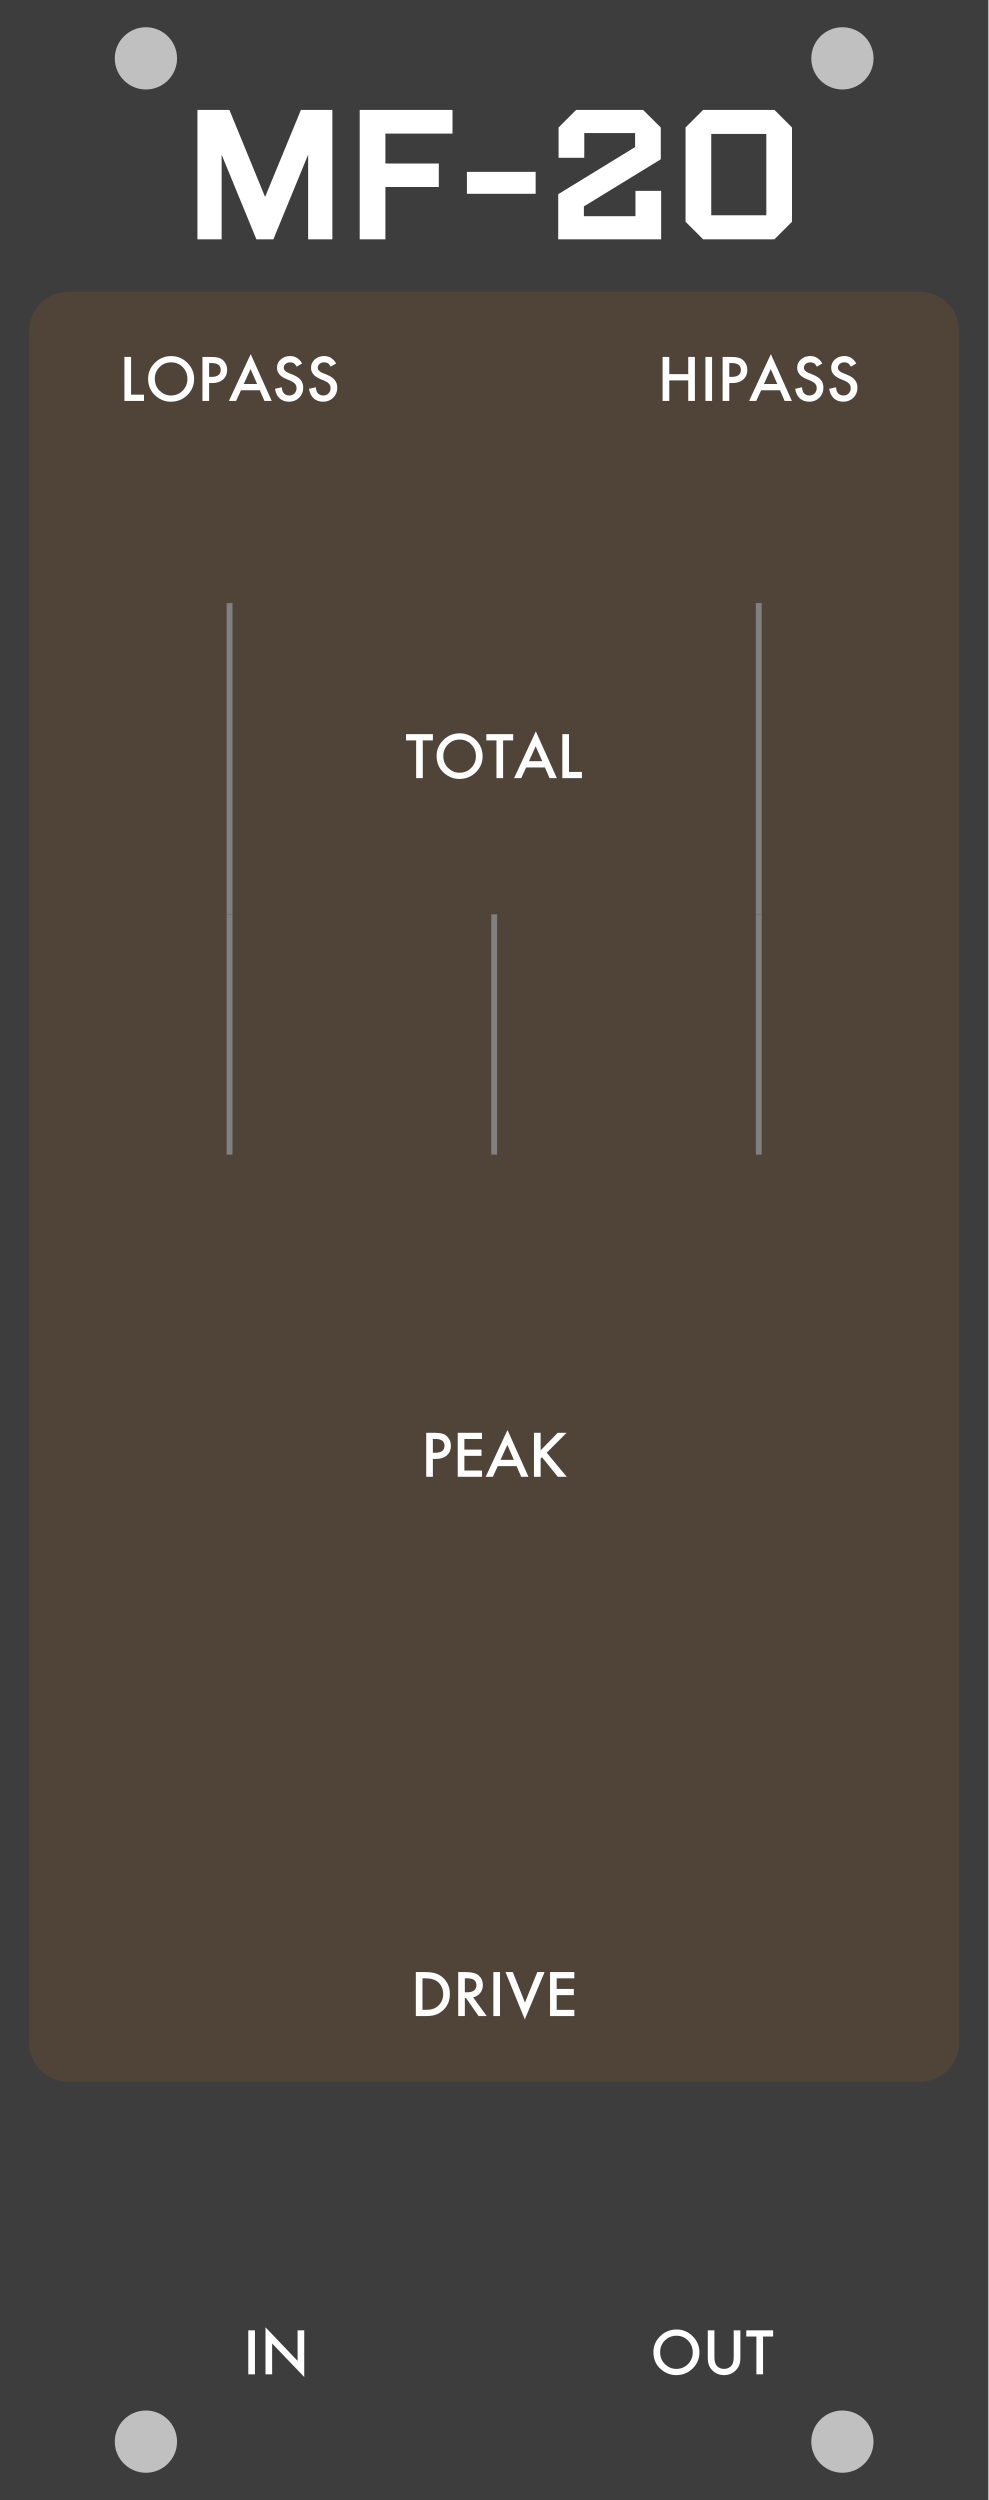
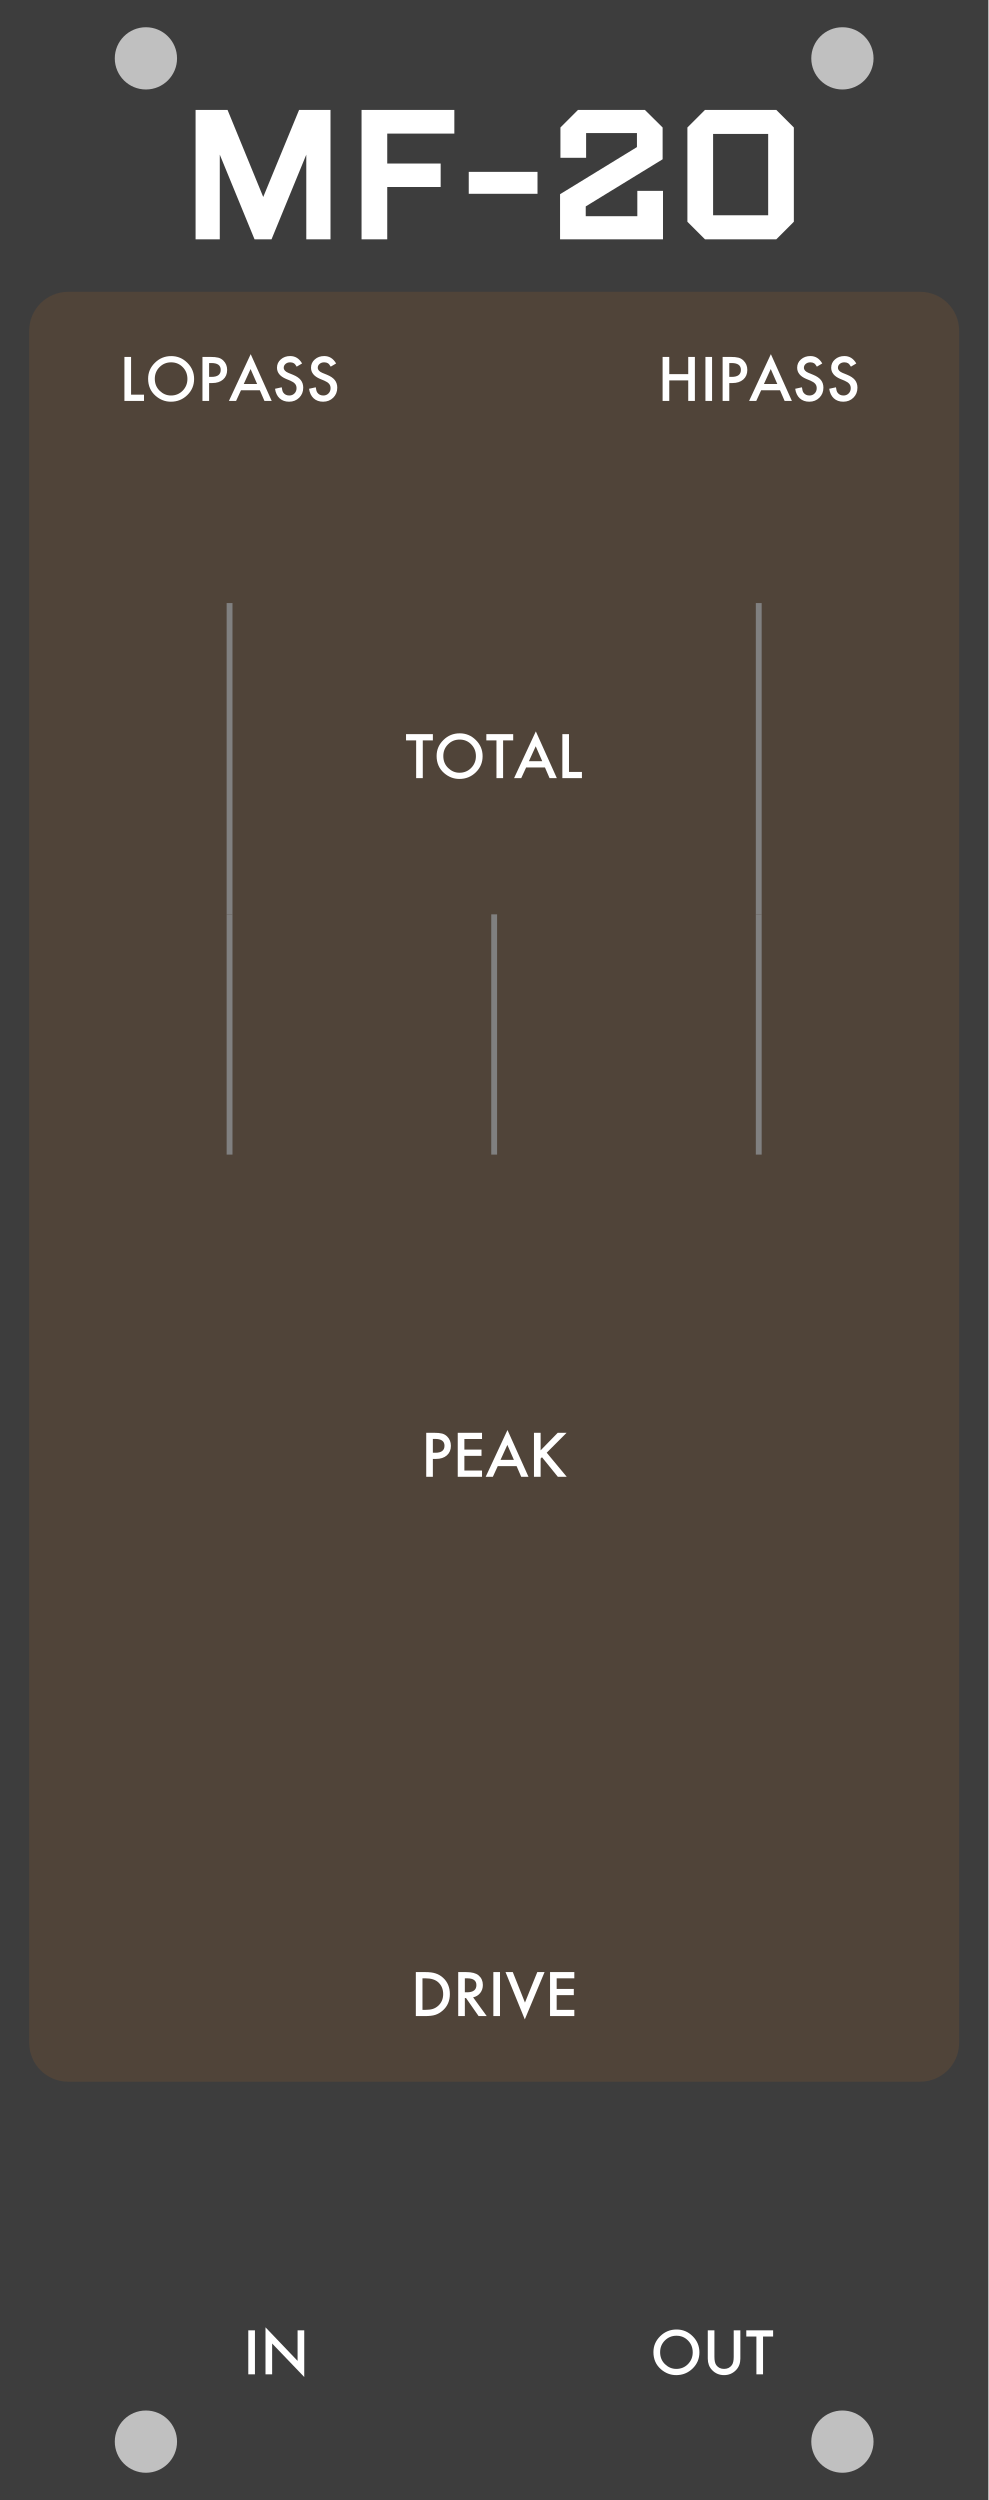
<svg xmlns="http://www.w3.org/2000/svg" version="1.1" width="50.8mm" height="128.5mm" viewBox="0 0 50.8 128.5">
  <g id="panel">
    <rect x="0" y="0" width="50.8" height="128.5" fill="#3d3d3d" />
    <rect class="zone" x="1.50" y="15.00" width="47.80" height="92.00" rx="2.00" fill="#8a5a2c" fill-opacity="0.25" />
    <circle cx="7.5" cy="3.0" r="1.6" fill="#c0c0c0" />
    <circle cx="43.3" cy="3.0" r="1.6" fill="#c0c0c0" />
    <circle cx="7.5" cy="125.5" r="1.6" fill="#c0c0c0" />
    <circle cx="43.3" cy="125.5" r="1.6" fill="#c0c0c0" />
    <rect x="11.65" y="30.997" width="0.3" height="16.0" fill="#808080" />
    <rect x="38.85" y="30.997" width="0.3" height="16.0" fill="#808080" />
    <rect x="11.65" y="46.997" width="0.3" height="12.35" fill="#808080" />
    <rect x="25.25" y="46.997" width="0.3" height="12.35" fill="#808080" />
    <rect x="38.85" y="46.997" width="0.3" height="12.35" fill="#808080" />
-     <path fill="#ffffff" d="M10.148 12.3H11.392V7.949L13.178 12.3H14.052L15.838 7.949V12.3H17.083V5.65H15.468L13.625 10.125L11.791 5.65H10.148Z M18.489 12.3H19.809V9.612H22.555V8.405H19.809V6.866H23.258V5.65H18.489Z M23.999 9.963H27.533V8.833H23.999Z M28.692 12.3H33.983V9.811H32.663V11.113H30.012V10.609L33.964 8.187V6.553L33.052 5.65H29.613L28.711 6.553V8.111H30.031V6.838H32.644V7.56L28.692 9.982Z M36.14 12.3H39.807L40.709 11.398V6.553L39.807 5.65H36.14L35.237 6.553V11.398ZM36.558 11.065V6.885H39.389V11.065Z" />
+     <path fill="#ffffff" d="M10.053 12.3H11.297V7.949L13.083 12.3H13.957L15.743 7.949V12.3H16.988V5.65H15.373L13.53 10.125L11.696 5.65H10.053Z M18.584 12.3H19.904V9.612H22.65V8.405H19.904V6.866H23.353V5.65H18.584Z M24.094 9.963H27.628V8.833H24.094Z M28.787 12.3H34.078V9.811H32.758V11.113H30.107V10.609L34.059 8.187V6.553L33.147 5.65H29.708L28.806 6.553V8.111H30.126V6.838H32.739V7.56L28.787 9.982Z M36.235 12.3H39.902L40.804 11.398V6.553L39.902 5.65H36.235L35.332 6.553V11.398ZM36.653 11.065V6.885H39.484V11.065Z" />
    <path fill="#ffffff" d="M6.737 18.345V20.286H7.402V20.607H6.395V18.345Z M7.613 19.466Q7.613 18.988 7.963 18.646Q8.311 18.303 8.801 18.303Q9.284 18.303 9.63 18.649Q9.977 18.994 9.977 19.479Q9.977 19.967 9.628 20.307Q9.278 20.648 8.783 20.648Q8.345 20.648 7.997 20.345Q7.613 20.009 7.613 19.466ZM7.957 19.47Q7.957 19.845 8.209 20.087Q8.459 20.329 8.788 20.329Q9.144 20.329 9.388 20.083Q9.633 19.834 9.633 19.476Q9.633 19.114 9.391 18.87Q9.151 18.624 8.796 18.624Q8.443 18.624 8.2 18.87Q7.957 19.113 7.957 19.47Z M10.748 19.689V20.607H10.406V18.345H10.793Q11.077 18.345 11.222 18.385Q11.369 18.424 11.48 18.534Q11.675 18.725 11.675 19.015Q11.675 19.325 11.467 19.507Q11.259 19.689 10.906 19.689ZM10.748 19.372H10.875Q11.345 19.372 11.345 19.01Q11.345 18.66 10.86 18.66H10.748Z M13.355 20.058H12.387L12.135 20.607H11.767L12.886 18.203L13.966 20.607H13.592ZM13.216 19.737 12.88 18.968 12.529 19.737Z M15.527 18.682 15.25 18.846Q15.173 18.711 15.102 18.67Q15.029 18.624 14.914 18.624Q14.771 18.624 14.678 18.704Q14.584 18.783 14.584 18.903Q14.584 19.069 14.83 19.17L15.056 19.262Q15.331 19.374 15.458 19.534Q15.586 19.694 15.586 19.927Q15.586 20.239 15.378 20.443Q15.168 20.648 14.858 20.648Q14.563 20.648 14.372 20.474Q14.183 20.299 14.136 19.983L14.481 19.907Q14.505 20.106 14.563 20.182Q14.669 20.329 14.871 20.329Q15.031 20.329 15.136 20.222Q15.242 20.115 15.242 19.951Q15.242 19.885 15.223 19.83Q15.205 19.775 15.166 19.729Q15.127 19.683 15.066 19.642Q15.004 19.602 14.919 19.565L14.701 19.475Q14.237 19.278 14.237 18.9Q14.237 18.646 14.432 18.474Q14.626 18.301 14.916 18.301Q15.308 18.301 15.527 18.682Z M17.276 18.682 16.999 18.846Q16.922 18.711 16.852 18.67Q16.778 18.624 16.663 18.624Q16.52 18.624 16.427 18.704Q16.333 18.783 16.333 18.903Q16.333 19.069 16.579 19.17L16.805 19.262Q17.08 19.374 17.207 19.534Q17.335 19.694 17.335 19.927Q17.335 20.239 17.127 20.443Q16.917 20.648 16.607 20.648Q16.312 20.648 16.121 20.474Q15.932 20.299 15.885 19.983L16.23 19.907Q16.254 20.106 16.312 20.182Q16.418 20.329 16.62 20.329Q16.78 20.329 16.885 20.222Q16.991 20.115 16.991 19.951Q16.991 19.885 16.972 19.83Q16.954 19.775 16.915 19.729Q16.876 19.683 16.815 19.642Q16.753 19.602 16.668 19.565L16.45 19.475Q15.986 19.278 15.986 18.9Q15.986 18.646 16.181 18.474Q16.375 18.301 16.665 18.301Q17.057 18.301 17.276 18.682Z" />
    <path fill="#ffffff" d="M34.4 19.23H35.375V18.345H35.717V20.607H35.375V19.551H34.4V20.607H34.058V18.345H34.4Z M36.6 18.345V20.607H36.259V18.345Z M37.485 19.689V20.607H37.143V18.345H37.53Q37.814 18.345 37.959 18.385Q38.106 18.424 38.217 18.534Q38.412 18.725 38.412 19.015Q38.412 19.325 38.204 19.507Q37.996 19.689 37.643 19.689ZM37.485 19.372H37.612Q38.082 19.372 38.082 19.01Q38.082 18.66 37.597 18.66H37.485Z M40.092 20.058H39.124L38.872 20.607H38.504L39.623 18.203L40.703 20.607H40.329ZM39.953 19.737 39.617 18.968 39.266 19.737Z M42.264 18.682 41.988 18.846Q41.91 18.711 41.84 18.67Q41.766 18.624 41.651 18.624Q41.509 18.624 41.415 18.704Q41.321 18.783 41.321 18.903Q41.321 19.069 41.567 19.17L41.793 19.262Q42.068 19.374 42.196 19.534Q42.323 19.694 42.323 19.927Q42.323 20.239 42.115 20.443Q41.906 20.648 41.595 20.648Q41.301 20.648 41.109 20.474Q40.92 20.299 40.873 19.983L41.219 19.907Q41.242 20.106 41.301 20.182Q41.406 20.329 41.608 20.329Q41.768 20.329 41.873 20.222Q41.979 20.115 41.979 19.951Q41.979 19.885 41.96 19.83Q41.942 19.775 41.903 19.729Q41.865 19.683 41.803 19.642Q41.741 19.602 41.656 19.565L41.438 19.475Q40.974 19.278 40.974 18.9Q40.974 18.646 41.169 18.474Q41.364 18.301 41.654 18.301Q42.045 18.301 42.264 18.682Z M44.013 18.682 43.737 18.846Q43.659 18.711 43.589 18.67Q43.515 18.624 43.4 18.624Q43.258 18.624 43.164 18.704Q43.07 18.783 43.07 18.903Q43.07 19.069 43.316 19.17L43.542 19.262Q43.817 19.374 43.945 19.534Q44.072 19.694 44.072 19.927Q44.072 20.239 43.864 20.443Q43.655 20.648 43.344 20.648Q43.05 20.648 42.858 20.474Q42.669 20.299 42.622 19.983L42.968 19.907Q42.991 20.106 43.05 20.182Q43.155 20.329 43.357 20.329Q43.517 20.329 43.622 20.222Q43.728 20.115 43.728 19.951Q43.728 19.885 43.709 19.83Q43.691 19.775 43.652 19.729Q43.614 19.683 43.552 19.642Q43.49 19.602 43.406 19.565L43.187 19.475Q42.723 19.278 42.723 18.9Q42.723 18.646 42.918 18.474Q43.113 18.301 43.403 18.301Q43.794 18.301 44.013 18.682Z" />
    <path fill="#ffffff" d="M21.731 38.056V39.997H21.39V38.056H20.87V37.735H22.25V38.056Z M22.442 38.856Q22.442 38.378 22.792 38.036Q23.14 37.693 23.63 37.693Q24.113 37.693 24.459 38.039Q24.806 38.384 24.806 38.869Q24.806 39.357 24.457 39.697Q24.107 40.038 23.612 40.038Q23.174 40.038 22.826 39.735Q22.442 39.399 22.442 38.856ZM22.786 38.86Q22.786 39.235 23.038 39.477Q23.288 39.719 23.617 39.719Q23.973 39.719 24.217 39.473Q24.462 39.224 24.462 38.866Q24.462 38.504 24.22 38.26Q23.98 38.014 23.625 38.014Q23.272 38.014 23.029 38.26Q22.786 38.503 22.786 38.86Z M25.859 38.056V39.997H25.518V38.056H24.998V37.735H26.378V38.056Z M28.011 39.448H27.043L26.791 39.997H26.423L27.542 37.593L28.622 39.997H28.248ZM27.872 39.127 27.536 38.358 27.185 39.127Z M29.246 37.735V39.676H29.911V39.997H28.905V37.735Z" />
    <path fill="#ffffff" d="M22.249 74.989V75.907H21.908V73.645H22.295Q22.579 73.645 22.724 73.685Q22.87 73.724 22.982 73.834Q23.176 74.025 23.176 74.315Q23.176 74.625 22.968 74.807Q22.76 74.989 22.407 74.989ZM22.249 74.672H22.377Q22.847 74.672 22.847 74.31Q22.847 73.96 22.362 73.96H22.249Z M24.776 73.966H23.869V74.51H24.75V74.83H23.869V75.586H24.776V75.907H23.528V73.645H24.776Z M26.553 75.358H25.585L25.333 75.907H24.965L26.084 73.503L27.164 75.907H26.79ZM26.414 75.037 26.078 74.268 25.727 75.037Z M27.788 74.548 28.668 73.645H29.124L28.101 74.669L29.129 75.907H28.672L27.858 74.901L27.788 74.971V75.907H27.446V73.645H27.788Z" />
    <path fill="#ffffff" d="M21.374 103.627V101.365H21.848Q22.19 101.365 22.388 101.433Q22.6 101.499 22.773 101.657Q23.123 101.976 23.123 102.496Q23.123 103.018 22.758 103.34Q22.575 103.501 22.374 103.564Q22.187 103.627 21.843 103.627ZM21.715 103.306H21.869Q22.099 103.306 22.251 103.258Q22.404 103.207 22.527 103.095Q22.779 102.865 22.779 102.496Q22.779 102.124 22.53 101.893Q22.306 101.686 21.869 101.686H21.715Z M24.318 102.663 25.018 103.627H24.601L23.955 102.701H23.893V103.627H23.552V101.365H23.952Q24.4 101.365 24.599 101.534Q24.819 101.721 24.819 102.029Q24.819 102.269 24.681 102.442Q24.544 102.615 24.318 102.663ZM23.893 102.404H24.002Q24.487 102.404 24.487 102.033Q24.487 101.686 24.015 101.686H23.893Z M25.7 101.365V103.627H25.358V101.365Z M26.357 101.365 26.983 102.933 27.617 101.365H27.991L26.975 103.797L25.984 101.365Z M29.52 101.686H28.613V102.23H29.494V102.55H28.613V103.306H29.52V103.627H28.272V101.365H29.52Z" />
    <path fill="#ffffff" d="M13.104 119.778V122.04H12.762V119.778Z M13.647 122.04V119.624L15.296 121.35V119.778H15.638V122.178L13.988 120.457V122.04Z" />
    <path fill="#ffffff" d="M33.586 120.899Q33.586 120.421 33.936 120.079Q34.285 119.736 34.774 119.736Q35.257 119.736 35.603 120.082Q35.95 120.427 35.95 120.912Q35.95 121.4 35.602 121.74Q35.252 122.081 34.756 122.081Q34.319 122.081 33.97 121.778Q33.586 121.442 33.586 120.899ZM33.93 120.903Q33.93 121.278 34.182 121.52Q34.433 121.762 34.761 121.762Q35.117 121.762 35.361 121.516Q35.606 121.267 35.606 120.909Q35.606 120.547 35.364 120.303Q35.124 120.057 34.77 120.057Q34.417 120.057 34.173 120.303Q33.93 120.546 33.93 120.903Z M36.721 119.778V121.141Q36.721 121.432 36.816 121.567Q36.958 121.762 37.216 121.762Q37.475 121.762 37.617 121.567Q37.713 121.436 37.713 121.141V119.778H38.054V121.234Q38.054 121.592 37.831 121.823Q37.581 122.081 37.216 122.081Q36.851 122.081 36.602 121.823Q36.38 121.592 36.38 121.234V119.778Z M39.22 120.099V122.04H38.879V120.099H38.359V119.778H39.738V120.099Z" />
  </g>
  <g id="components" style="display:none">
    <circle id="CUTOFF_PARAM#RoundBigBlackKnob" cx="11.8" cy="30.997" r="2" fill="#ff0000" />
    <circle id="HP_CUTOFF_PARAM#RoundBigBlackKnob" cx="39.0" cy="30.997" r="2" fill="#ff0000" />
    <circle id="LP_CUTOFF_CV_PARAM#Trimpot" cx="11.8" cy="46.997" r="2" fill="#ff0000" />
    <circle id="TOTAL_CUTOFF_CV_PARAM#Trimpot" cx="25.4" cy="46.997" r="2" fill="#ff0000" />
    <circle id="HP_CUTOFF_CV_PARAM#Trimpot" cx="39.0" cy="46.997" r="2" fill="#ff0000" />
    <circle id="LP_CUTOFF_INPUT#PJ301MPort" cx="11.8" cy="59.347" r="2" fill="#00ff00" />
    <circle id="TOTAL_CUTOFF_INPUT#PJ301MPort" cx="25.4" cy="59.347" r="2" fill="#00ff00" />
    <circle id="HP_CUTOFF_INPUT#PJ301MPort" cx="39.0" cy="59.347" r="2" fill="#00ff00" />
    <circle id="RES_PARAM#RoundBlackKnob" cx="11.8" cy="74.857" r="2" fill="#ff0000" />
    <circle id="HP_RES_PARAM#RoundBlackKnob" cx="39.0" cy="74.857" r="2" fill="#ff0000" />
    <circle id="DRIVE_PARAM#RoundBigBlackKnob" cx="25.4" cy="91.017" r="2" fill="#ff0000" />
    <circle id="AUDIO_INPUT#PJ301MPort" cx="9.35" cy="113.69" r="2" fill="#00ff00" />
    <circle id="AUDIO_INPUT_R#PJ301MPort" cx="19.05" cy="113.69" r="2" fill="#00ff00" />
    <circle id="LP_OUTPUT#PJ301MPort" cx="31.75" cy="113.69" r="2" fill="#0000ff" />
    <circle id="LP_OUTPUT_R#PJ301MPort" cx="41.45" cy="113.69" r="2" fill="#0000ff" />
  </g>
</svg>
